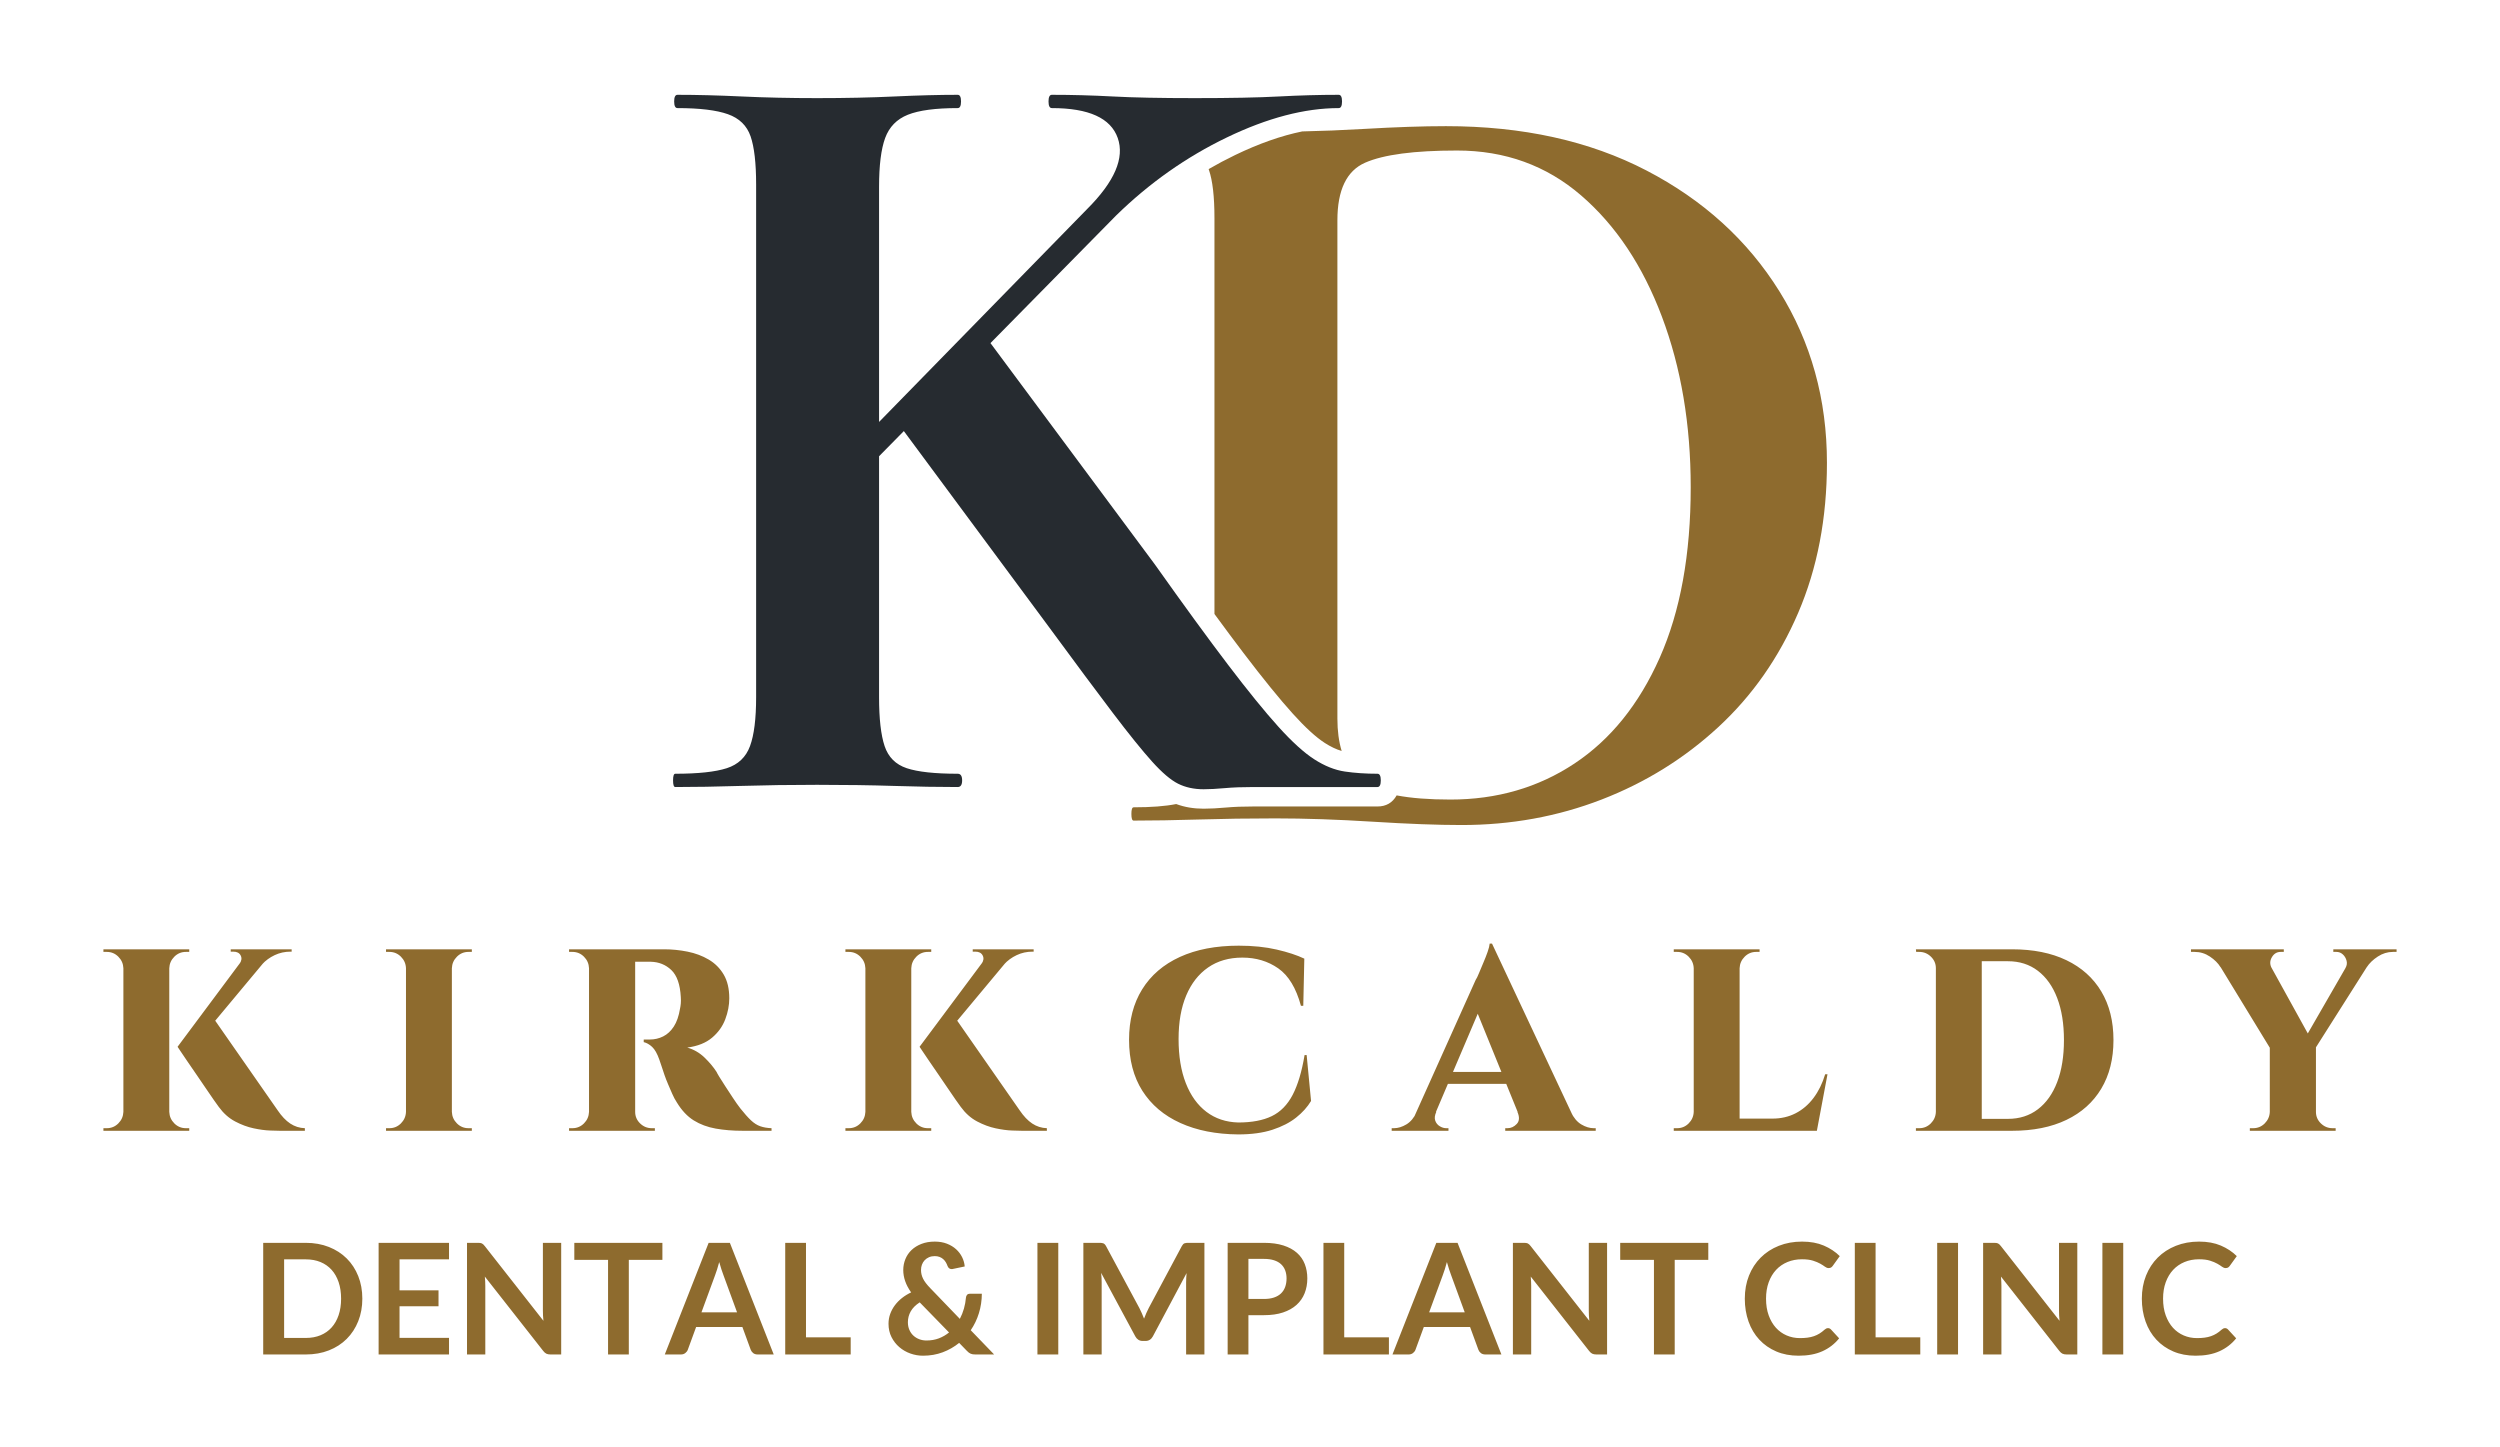
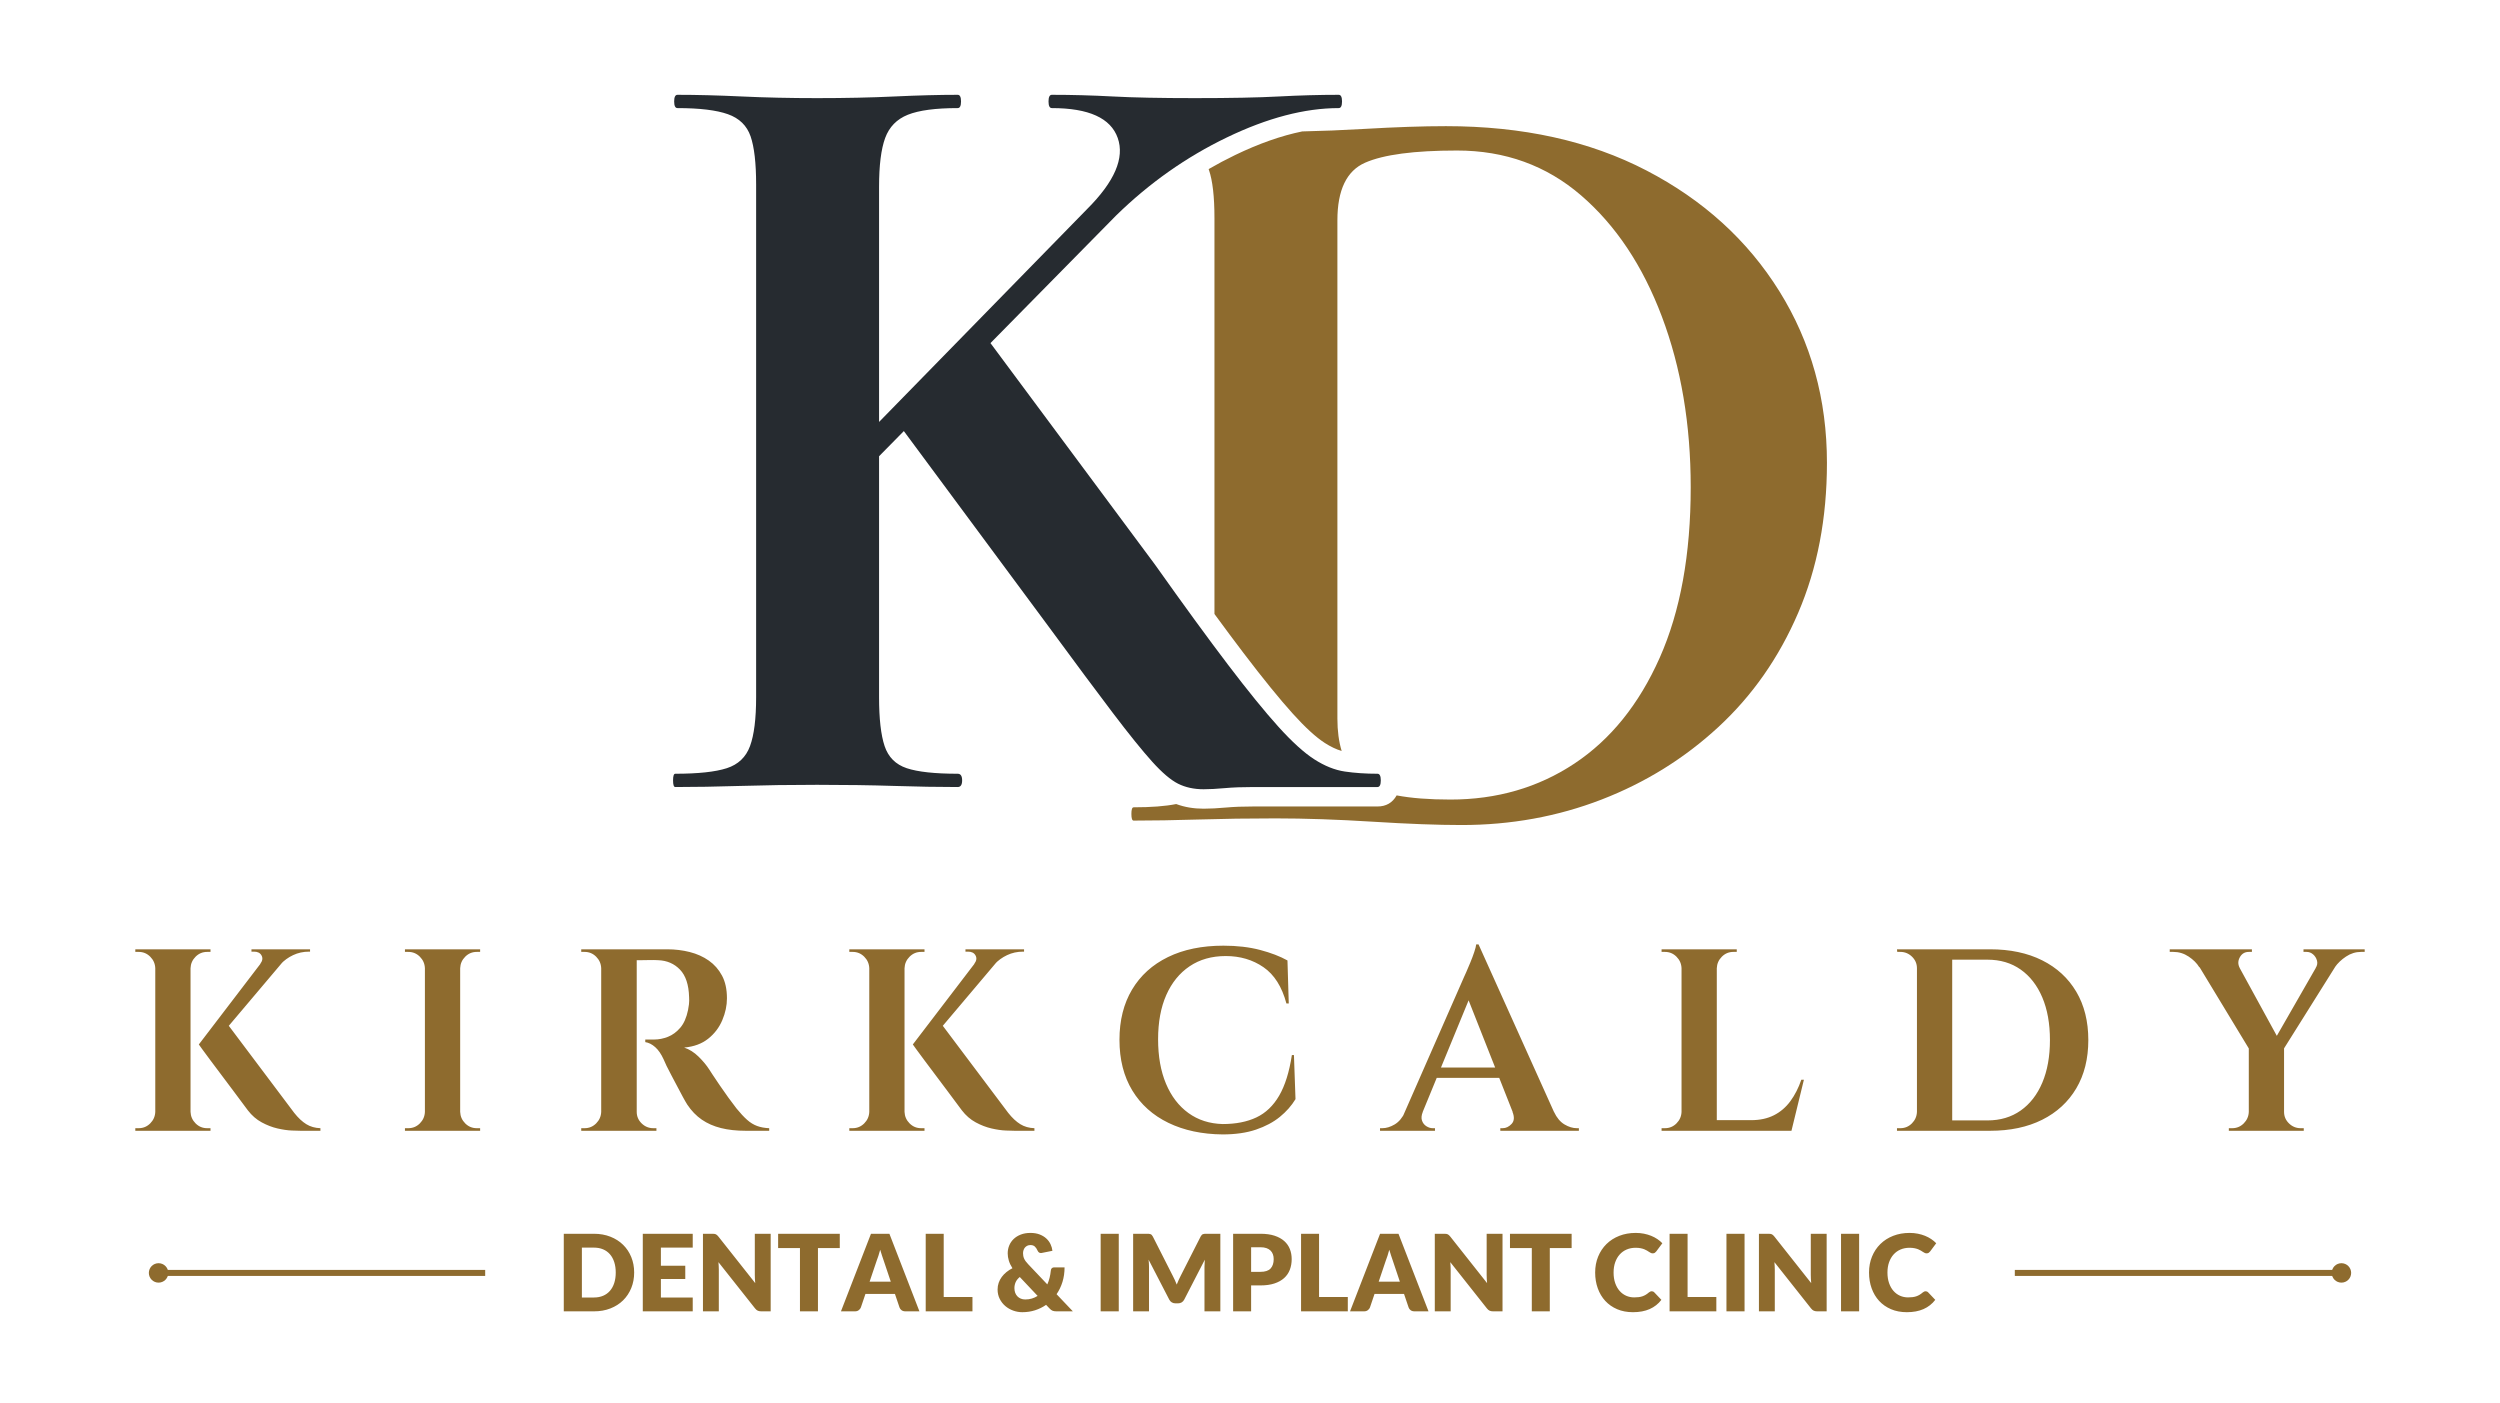
- <svg xmlns="http://www.w3.org/2000/svg" viewBox="0 0 1080 625" width="1080" height="625" role="img" aria-label="Kirkcaldy Dental &amp; Implant Clinic">
+ <svg xmlns="http://www.w3.org/2000/svg" viewBox="0 0 1080 606" width="1080" height="606" role="img" aria-label="Kirkcaldy Dental &amp; Implant Clinic">
  <g fill="#8E6B2E">
    <path d="M631.344 356.414Q616.034 356.414 593.067 354.978Q570.1 353.543 550.962 353.543Q533.737 353.543 517.947 354.022Q502.158 354.5 489.718 354.5Q488.761 354.5 488.761 351.629Q488.761 348.758 489.718 348.758Q501.102 348.758 508.117 347.349Q513.529 349.357 519.947 349.357Q524.156 349.357 529.799 348.844Q534.683 348.4 541.478 348.4H595.067Q600.653 348.4 603.353 343.61Q612.783 345.409 626.56 345.409Q656.703 345.409 680.148 329.859Q703.593 314.309 716.99 284.165Q730.388 254.022 730.388 210.481Q730.388 169.811 717.947 136.797Q705.507 103.782 683.019 84.404Q660.531 65.026 629.431 65.026Q601.679 65.026 589.718 70.289Q577.756 75.553 577.756 95.17V310.481Q577.756 318.347 579.598 324.419Q576.101 323.393 572.337 320.972Q566.581 317.272 558.48 308.296Q549.865 298.749 537.16 282.044Q531.477 274.572 524.646 265.242V94.213Q524.646 80.337 522.254 73.4Q522.193 73.224 522.13 73.052Q527.761 69.779 533.641 66.945Q548.98 59.555 562.57 56.775Q575.115 56.517 589.239 55.696Q609.813 54.5 624.646 54.5Q674.407 54.5 711.249 73.639Q748.091 92.778 768.665 125.792Q789.239 158.806 789.239 199.955Q789.239 235.84 776.799 264.787Q764.359 293.734 742.349 314.069Q720.34 334.404 691.871 345.409Q663.402 356.414 631.344 356.414Z" />
    <path data-kd="K" fill="#262B30" d="M326.646 301.244V79.713Q326.646 65.837 324.254 58.9Q321.861 51.962 314.445 49.33Q307.029 46.699 292.675 46.699Q291.239 46.699 291.239 43.828Q291.239 40.957 292.675 40.957Q305.115 40.957 320.426 41.675Q335.737 42.392 352.962 42.392Q371.144 42.392 386.455 41.675Q401.766 40.957 413.727 40.957Q415.163 40.957 415.163 43.828Q415.163 46.699 413.727 46.699Q399.373 46.699 392.196 49.569Q385.019 52.44 382.388 59.617Q379.756 66.794 379.756 80.67V301.244Q379.756 315.12 382.148 322.297Q384.541 329.474 391.718 331.866Q398.895 334.258 413.727 334.258Q415.641 334.258 415.641 337.129Q415.641 340.0 413.727 340.0Q401.287 340.0 386.215 339.522Q371.144 339.043 352.962 339.043Q335.737 339.043 319.947 339.522Q304.158 340.0 291.718 340.0Q290.761 340.0 290.761 337.129Q290.761 334.258 291.718 334.258Q306.55 334.258 313.967 331.866Q321.383 329.474 324.014 322.297Q326.646 315.12 326.646 301.244ZM452.962 270.622 387.411 182.105 425.689 145.263 498.895 243.828Q517.555 270.144 530.474 287.129Q543.392 304.115 552.244 313.923Q561.096 323.732 567.794 328.038Q574.493 332.344 580.952 333.301Q587.411 334.258 595.067 334.258Q596.502 334.258 596.502 337.129Q596.502 340.0 595.067 340.0Q574.014 340.0 561.096 340.0Q548.177 340.0 541.478 340.0Q534.301 340.0 529.038 340.478Q523.775 340.957 519.947 340.957Q513.727 340.957 508.943 338.565Q504.158 336.172 497.699 328.995Q491.239 321.818 480.713 307.943Q470.187 294.067 452.962 270.622ZM346.263 216.555 469.708 90.239Q487.411 72.536 482.866 59.617Q478.321 46.699 454.397 46.699Q452.962 46.699 452.962 43.828Q452.962 40.957 454.397 40.957Q467.316 40.957 480.713 41.675Q494.11 42.392 516.12 42.392Q539.086 42.392 552.483 41.675Q565.88 40.957 578.321 40.957Q579.756 40.957 579.756 43.828Q579.756 46.699 578.321 46.699Q556.311 46.699 529.995 59.378Q503.679 72.057 482.148 93.11L359.182 217.99Z" />
-     <path d="M91.384 438.66 119.944 479.652Q122.52 483.46 125.376 485.364Q128.232 487.268 131.704 487.38V488.5H120.952Q119.832 488.5 116.696 488.388Q113.56 488.276 109.584 487.436Q105.608 486.596 101.576 484.468Q97.544 482.34 94.52 478.196Q93.848 477.3 92.28 475.06Q90.712 472.82 88.752 469.908Q86.792 466.996 84.664 463.916Q82.536 460.836 80.744 458.204Q78.952 455.572 77.832 453.892Q76.712 452.212 76.712 452.212ZM118.04 410.884 84.328 451.316 76.712 452.212 107.512 410.884ZM125.992 410.1V411.108H125.544Q121.848 411.108 118.656 412.62Q115.464 414.132 113.224 416.596L103.48 416.372Q104.824 414.468 103.984 412.788Q103.144 411.108 100.792 411.108H99.672V410.1H125.544ZM73.128 410.1V488.5H53.304V410.1ZM53.64 480.324V488.5H44.68V487.38Q44.792 487.38 45.408 487.38Q46.024 487.38 46.136 487.38Q49.048 487.38 51.12 485.308Q53.192 483.236 53.304 480.324ZM53.64 418.276H53.304Q53.192 415.364 51.12 413.292Q49.048 411.22 46.136 411.22Q46.024 411.22 45.408 411.22Q44.792 411.22 44.68 411.22V410.1H53.64ZM72.792 480.324H73.128Q73.24 483.236 75.312 485.308Q77.384 487.38 80.296 487.38Q80.52 487.38 81.136 487.38Q81.752 487.38 81.752 487.38V488.5H72.792ZM72.792 418.276V410.1H81.752V411.22Q81.64 411.22 81.08 411.22Q80.52 411.22 80.296 411.22Q77.384 411.22 75.312 413.292Q73.24 415.364 73.128 418.276ZM195.208 410.1V488.5H175.384V410.1ZM175.72 480.324V488.5H166.76V487.38Q166.76 487.38 167.488 487.38Q168.216 487.38 168.216 487.38Q171.128 487.38 173.2 485.308Q175.272 483.236 175.384 480.324ZM175.72 418.276H175.384Q175.272 415.364 173.2 413.292Q171.128 411.22 168.216 411.22Q168.216 411.22 167.488 411.22Q166.76 411.22 166.76 411.22V410.1H175.72ZM194.872 480.324H195.208Q195.32 483.236 197.392 485.308Q199.464 487.38 202.376 487.38Q202.376 487.38 203.048 487.38Q203.72 487.38 203.832 487.38V488.5H194.872ZM194.872 418.276V410.1H203.832V411.22Q203.72 411.22 203.048 411.22Q202.376 411.22 202.376 411.22Q199.464 411.22 197.392 413.292Q195.32 415.364 195.208 418.276ZM272.936 410.1H286.936Q291.976 410.1 297.016 411.108Q302.056 412.116 306.144 414.524Q310.232 416.932 312.64 421.02Q315.048 425.108 315.048 431.268Q315.048 435.748 313.312 440.34Q311.576 444.932 307.6 448.292Q303.624 451.652 296.904 452.548Q301.16 453.78 304.352 456.86Q307.544 459.94 309.56 463.076Q309.672 463.412 310.68 465.092Q311.688 466.772 313.312 469.236Q314.936 471.7 316.616 474.276Q318.296 476.852 319.864 478.868Q322.44 482.116 324.4 483.964Q326.36 485.812 328.432 486.54Q330.504 487.268 333.304 487.38V488.5H320.872Q314.488 488.5 309.168 487.548Q303.848 486.596 299.704 484.02Q295.56 481.444 292.424 476.292Q291.304 474.612 290.408 472.54Q289.512 470.468 288.616 468.396Q287.72 466.324 287.048 464.364Q286.376 462.404 285.816 460.668Q285.256 458.932 284.808 457.7Q283.464 453.892 281.728 452.268Q279.992 450.644 278.088 450.196V449.076Q278.424 449.076 279.264 449.076Q280.104 449.076 280.664 449.076Q283.8 449.076 286.488 447.732Q289.176 446.388 291.08 443.476Q292.984 440.564 293.768 435.748Q293.992 434.74 294.104 433.508Q294.216 432.276 294.104 430.708Q293.656 422.532 290.016 419.06Q286.376 415.588 281.112 415.476Q279.992 415.476 278.648 415.476Q277.304 415.476 276.072 415.476Q274.84 415.476 274.056 415.476Q274.056 415.476 273.776 414.132Q273.496 412.788 273.216 411.444Q272.936 410.1 272.936 410.1ZM274.392 410.1V488.5H254.456V410.1ZM254.792 480.324V488.5H245.832V487.38Q246.056 487.38 246.616 487.38Q247.176 487.38 247.288 487.38Q250.2 487.38 252.272 485.308Q254.344 483.236 254.456 480.324ZM254.792 418.276H254.456Q254.344 415.364 252.272 413.292Q250.2 411.22 247.288 411.22Q247.176 411.22 246.616 411.22Q246.056 411.22 245.832 411.22V410.1H254.792ZM274.056 480.324H274.392Q274.392 483.236 276.52 485.308Q278.648 487.38 281.56 487.38Q281.784 487.38 282.288 487.38Q282.792 487.38 282.904 487.38V488.5H274.056ZM411.928 438.66 440.488 479.652Q443.064 483.46 445.92 485.364Q448.776 487.268 452.248 487.38V488.5H441.496Q440.376 488.5 437.24 488.388Q434.104 488.276 430.128 487.436Q426.152 486.596 422.12 484.468Q418.088 482.34 415.064 478.196Q414.392 477.3 412.824 475.06Q411.256 472.82 409.296 469.908Q407.336 466.996 405.208 463.916Q403.08 460.836 401.288 458.204Q399.496 455.572 398.376 453.892Q397.256 452.212 397.256 452.212ZM438.584 410.884 404.872 451.316 397.256 452.212 428.056 410.884ZM446.536 410.1V411.108H446.088Q442.392 411.108 439.2 412.62Q436.008 414.132 433.768 416.596L424.024 416.372Q425.368 414.468 424.528 412.788Q423.688 411.108 421.336 411.108H420.216V410.1H446.088ZM393.672 410.1V488.5H373.848V410.1ZM374.184 480.324V488.5H365.224V487.38Q365.336 487.38 365.952 487.38Q366.568 487.38 366.68 487.38Q369.592 487.38 371.664 485.308Q373.736 483.236 373.848 480.324ZM374.184 418.276H373.848Q373.736 415.364 371.664 413.292Q369.592 411.22 366.68 411.22Q366.568 411.22 365.952 411.22Q365.336 411.22 365.224 411.22V410.1H374.184ZM393.336 480.324H393.672Q393.784 483.236 395.856 485.308Q397.928 487.38 400.84 487.38Q401.064 487.38 401.68 487.38Q402.296 487.38 402.296 487.38V488.5H393.336ZM393.336 418.276V410.1H402.296V411.22Q402.184 411.22 401.624 411.22Q401.064 411.22 400.84 411.22Q397.928 411.22 395.856 413.292Q393.784 415.364 393.672 418.276ZM564.472 455.796 566.376 475.62Q564.024 479.54 559.936 482.788Q555.848 486.036 549.688 488.052Q543.528 490.068 534.904 490.068Q520.568 489.956 509.928 485.14Q499.288 480.324 493.52 471.252Q487.752 462.18 487.752 449.188Q487.752 436.532 493.408 427.404Q499.064 418.276 509.704 413.404Q520.344 408.532 535.128 408.532Q544.312 408.532 551.536 410.212Q558.76 411.892 563.464 414.132L563.016 434.516H562.008Q558.872 422.98 552.208 418.332Q545.544 413.684 536.696 413.684Q528.072 413.684 521.912 417.94Q515.752 422.196 512.448 430.036Q509.144 437.876 509.144 448.852Q509.144 459.94 512.28 467.948Q515.416 475.956 521.184 480.324Q526.952 484.692 534.904 484.916Q543.752 484.916 549.408 482.172Q555.064 479.428 558.424 472.988Q561.784 466.548 563.576 455.796ZM644.552 407.636 682.184 487.828H658.664L636.264 432.724ZM620.472 480.324Q619.464 482.564 620.024 484.132Q620.584 485.7 621.984 486.54Q623.384 487.38 624.728 487.38H625.736V488.5H601.208V487.38Q601.208 487.38 601.712 487.38Q602.216 487.38 602.216 487.38Q604.792 487.38 607.536 485.756Q610.28 484.132 612.072 480.324ZM644.552 407.636 644.664 423.204 617 488.164H608.376L637.496 423.316Q638.056 422.532 638.896 420.46Q639.736 418.388 640.8 415.924Q641.864 413.46 642.648 411.22Q643.432 408.98 643.544 407.636ZM654.968 463.076V468.228H622.6V463.076ZM655.528 480.324H678.6Q680.392 484.132 683.136 485.756Q685.88 487.38 688.456 487.38Q688.456 487.38 688.904 487.38Q689.352 487.38 689.352 487.38V488.5H650.264V487.38H651.272Q653.512 487.38 655.248 485.532Q656.984 483.684 655.528 480.324ZM751.512 410.1V488.5H731.688V410.1ZM780.856 483.236 784.552 488.5H751.176V483.236ZM789.48 464.084 784.888 488.5H761.704L765.736 483.236Q771.224 483.236 775.704 480.94Q780.184 478.644 783.432 474.332Q786.68 470.02 788.472 464.084ZM732.024 480.324V488.5H723.064V487.38Q723.064 487.38 723.792 487.38Q724.52 487.38 724.52 487.38Q727.432 487.38 729.504 485.308Q731.576 483.236 731.688 480.324ZM732.024 418.276H731.688Q731.576 415.364 729.504 413.292Q727.432 411.22 724.52 411.22Q724.52 411.22 723.792 411.22Q723.064 411.22 723.064 411.22V410.1H732.024ZM751.176 418.276V410.1H760.136V411.22Q760.024 411.22 759.352 411.22Q758.68 411.22 758.68 411.22Q755.768 411.22 753.696 413.292Q751.624 415.364 751.512 418.276ZM869.224 410.1Q882.888 410.1 892.688 414.804Q902.488 419.508 907.752 428.3Q913.016 437.092 913.016 449.3Q913.016 461.508 907.752 470.3Q902.488 479.092 892.688 483.796Q882.888 488.5 869.224 488.5H841.672L841.56 483.348Q845.816 483.348 849.736 483.348Q853.656 483.348 856.904 483.348Q860.152 483.348 862.504 483.348Q864.856 483.348 866.144 483.348Q867.432 483.348 867.432 483.348Q874.936 483.348 880.368 479.204Q885.8 475.06 888.712 467.444Q891.624 459.828 891.624 449.3Q891.624 438.772 888.712 431.156Q885.8 423.54 880.368 419.396Q874.936 415.252 867.432 415.252Q867.432 415.252 866.088 415.252Q864.744 415.252 862.224 415.252Q859.704 415.252 856.4 415.252Q853.096 415.252 849.008 415.252Q844.92 415.252 840.44 415.252V410.1ZM856.12 410.1V488.5H836.296V410.1ZM836.632 480.324V488.5H827.672V487.38Q827.672 487.38 828.4 487.38Q829.128 487.38 829.128 487.38Q832.04 487.38 834.112 485.308Q836.184 483.236 836.296 480.324ZM836.632 418.276H836.296Q836.296 415.364 834.168 413.292Q832.04 411.22 829.128 411.22Q829.128 411.22 828.456 411.22Q827.784 411.22 827.784 411.22L827.672 410.1H836.632ZM976.968 410.212 1000.152 452.212 980.776 452.996 954.68 410.212ZM1000.488 452.436V488.5H980.552V452.436ZM1017.848 410.212H1027.256L999.144 454.564L992.872 453.556ZM1013.256 418.164Q1014.152 416.596 1013.704 414.972Q1013.256 413.348 1012.08 412.284Q1010.904 411.22 1009.336 411.22Q1009.336 411.22 1008.664 411.22Q1007.992 411.22 1007.992 411.22V410.1H1035.32V411.22H1033.752Q1030.28 411.22 1027.2 413.236Q1024.12 415.252 1022.44 417.828ZM981.336 418.164 959.272 417.828Q957.704 415.252 954.68 413.236Q951.656 411.22 948.072 411.22H946.504V410.1H986.6V411.22Q986.6 411.22 985.928 411.22Q985.256 411.22 985.256 411.22Q982.792 411.22 981.448 413.516Q980.104 415.812 981.336 418.164ZM980.888 480.324V488.5H971.928V487.38Q971.928 487.38 972.6 487.38Q973.272 487.38 973.384 487.38Q976.296 487.38 978.368 485.308Q980.44 483.236 980.552 480.324ZM1000.152 480.324H1000.488Q1000.488 483.236 1002.616 485.308Q1004.744 487.38 1007.656 487.38Q1007.656 487.38 1008.328 487.38Q1009.0 487.38 1009.0 487.38V488.5H1000.152Z" />
-     <path d="M156.525 561.018Q156.525 566.321 154.757 570.756Q152.99 575.192 149.788 578.393Q146.587 581.595 142.084 583.362Q137.582 585.13 132.113 585.13H113.704V536.906H132.113Q137.582 536.906 142.084 538.69Q146.587 540.474 149.788 543.659Q152.99 546.844 154.757 551.28Q156.525 555.715 156.525 561.018ZM147.354 561.018Q147.354 557.049 146.287 553.898Q145.219 550.746 143.252 548.562Q141.284 546.377 138.466 545.21Q135.648 544.043 132.113 544.043H122.741V577.993H132.113Q135.648 577.993 138.466 576.826Q141.284 575.659 143.252 573.474Q145.219 571.29 146.287 568.138Q147.354 564.987 147.354 561.018ZM193.977 536.906V544.043H172.6V557.416H189.441V564.32H172.6V577.96H193.977V585.13H163.562V536.906ZM206.45 536.906Q207.05 536.906 207.45 536.956Q207.851 537.006 208.167 537.156Q208.484 537.306 208.784 537.59Q209.085 537.873 209.451 538.34L234.764 570.589Q234.631 569.422 234.581 568.305Q234.531 567.188 234.531 566.221V536.906H242.435V585.13H237.799Q236.732 585.13 236.031 584.796Q235.331 584.463 234.664 583.596L209.451 551.48Q209.552 552.547 209.602 553.598Q209.652 554.648 209.652 555.515V585.13H201.748V536.906H206.45ZM286.156 536.906V544.276H271.649V585.13H262.678V544.276H248.104V536.906ZM334.247 585.13H327.31Q326.143 585.13 325.393 584.546Q324.642 583.963 324.309 583.096L320.707 573.257H300.73L297.129 583.096Q296.862 583.863 296.078 584.496Q295.294 585.13 294.16 585.13H287.19L306.133 536.906H315.304ZM303.032 566.921H318.406L312.536 550.88Q312.136 549.812 311.653 548.362Q311.169 546.911 310.702 545.21Q310.235 546.911 309.785 548.378Q309.335 549.846 308.901 550.946ZM348.187 577.726H367.497V585.13H339.216V536.906H348.187ZM403.815 536.372Q406.75 536.372 409.068 537.273Q411.386 538.173 413.037 539.674Q414.687 541.175 415.638 543.109Q416.588 545.043 416.755 547.111L411.519 548.212Q411.419 548.245 411.302 548.245Q411.186 548.245 411.086 548.245Q410.519 548.245 410.068 547.928Q409.618 547.611 409.351 546.944Q409.051 546.077 408.584 545.293Q408.117 544.51 407.45 543.926Q406.783 543.342 405.883 542.992Q404.983 542.642 403.815 542.642Q402.415 542.642 401.314 543.126Q400.213 543.609 399.446 544.426Q398.679 545.243 398.279 546.327Q397.879 547.411 397.879 548.612Q397.879 549.612 398.096 550.546Q398.313 551.48 398.779 552.414Q399.246 553.347 399.997 554.331Q400.747 555.315 401.848 556.449L414.654 569.756Q415.755 567.655 416.422 565.32Q417.089 562.986 417.289 560.584Q417.355 559.817 417.789 559.35Q418.222 558.884 418.99 558.884H424.159Q424.125 563.286 422.891 567.288Q421.658 571.29 419.356 574.658L429.461 585.13H421.391Q420.757 585.13 420.273 585.063Q419.79 584.997 419.356 584.813Q418.923 584.63 418.523 584.33Q418.122 584.029 417.689 583.563L414.354 580.127Q411.152 582.729 407.234 584.196Q403.315 585.664 398.746 585.664Q395.945 585.664 393.277 584.713Q390.609 583.763 388.508 581.962Q386.407 580.161 385.123 577.61Q383.839 575.058 383.839 571.857Q383.839 569.622 384.572 567.605Q385.306 565.587 386.607 563.853Q387.907 562.119 389.692 560.718Q391.476 559.317 393.61 558.317Q391.843 555.815 391.026 553.431Q390.208 551.046 390.208 548.678Q390.208 546.177 391.126 543.926Q392.043 541.675 393.794 540.007Q395.544 538.34 398.079 537.356Q400.614 536.372 403.815 536.372ZM392.209 571.19Q392.209 573.024 392.843 574.491Q393.477 575.959 394.577 576.976Q395.678 577.993 397.129 578.543Q398.579 579.094 400.213 579.094Q403.148 579.094 405.566 578.177Q407.984 577.259 409.985 575.625L397.312 562.619Q394.644 564.353 393.427 566.521Q392.209 568.688 392.209 571.19ZM457.175 585.13H448.171V536.906H457.175ZM492.226 565.12Q492.793 566.187 493.277 567.338Q493.76 568.488 494.227 569.656Q494.694 568.455 495.194 567.288Q495.695 566.12 496.261 565.053L510.535 538.34Q510.802 537.84 511.086 537.54Q511.369 537.239 511.719 537.106Q512.069 536.973 512.503 536.939Q512.936 536.906 513.537 536.906H520.307V585.13H512.403V553.981Q512.403 553.114 512.453 552.08Q512.503 551.046 512.603 549.979L498.029 577.326Q497.529 578.26 496.728 578.777Q495.928 579.294 494.861 579.294H493.627Q492.56 579.294 491.759 578.777Q490.959 578.26 490.459 577.326L475.685 549.879Q475.818 550.98 475.868 552.03Q475.918 553.081 475.918 553.981V585.13H468.014V536.906H474.784Q475.384 536.906 475.818 536.939Q476.251 536.973 476.602 537.106Q476.952 537.239 477.252 537.54Q477.552 537.84 477.819 538.34L492.226 565.12ZM539.316 568.155V585.13H530.345V536.906H546.053Q550.889 536.906 554.424 538.04Q557.959 539.174 560.26 541.208Q562.561 543.242 563.662 546.077Q564.762 548.912 564.762 552.28Q564.762 555.782 563.595 558.7Q562.428 561.618 560.093 563.719Q557.759 565.82 554.257 566.988Q550.755 568.155 546.053 568.155ZM539.316 561.151H546.053Q548.521 561.151 550.355 560.534Q552.189 559.917 553.39 558.767Q554.591 557.616 555.191 555.965Q555.791 554.315 555.791 552.28Q555.791 550.346 555.191 548.779Q554.591 547.211 553.39 546.111Q552.189 545.01 550.355 544.426Q548.521 543.843 546.053 543.843H539.316ZM580.704 577.726H600.013V585.13H571.733V536.906H580.704ZM648.604 585.13H641.667Q640.5 585.13 639.75 584.546Q638.999 583.963 638.666 583.096L635.064 573.257H615.088L611.486 583.096Q611.219 583.863 610.435 584.496Q609.651 585.13 608.518 585.13H601.547L620.49 536.906H629.661ZM617.389 566.921H632.763L626.893 550.88Q626.493 549.812 626.01 548.362Q625.526 546.911 625.059 545.21Q624.592 546.911 624.142 548.378Q623.692 549.846 623.258 550.946ZM658.276 536.906Q658.876 536.906 659.276 536.956Q659.676 537.006 659.993 537.156Q660.31 537.306 660.61 537.59Q660.91 537.873 661.277 538.34L686.59 570.589Q686.457 569.422 686.406 568.305Q686.356 567.188 686.356 566.221V536.906H694.26V585.13H689.625Q688.558 585.13 687.857 584.796Q687.157 584.463 686.49 583.596L661.277 551.48Q661.377 552.547 661.427 553.598Q661.477 554.648 661.477 555.515V585.13H653.573V536.906H658.276ZM737.982 536.906V544.276H723.475V585.13H714.504V544.276H699.93V536.906ZM789.708 573.758Q790.442 573.758 790.975 574.325L794.511 578.16Q791.576 581.795 787.29 583.729Q783.005 585.664 777.002 585.664Q771.632 585.664 767.347 583.829Q763.061 581.995 760.027 578.727Q756.992 575.458 755.374 570.923Q753.757 566.387 753.757 561.018Q753.757 555.582 755.558 551.063Q757.359 546.544 760.627 543.276Q763.895 540.007 768.448 538.19Q773 536.372 778.503 536.372Q783.872 536.372 787.891 538.09Q791.909 539.807 794.777 542.642L791.776 546.811Q791.509 547.211 791.092 547.511Q790.675 547.811 789.942 547.811Q789.175 547.811 788.374 547.211Q787.574 546.611 786.34 545.91Q785.106 545.21 783.222 544.61Q781.337 544.009 778.436 544.009Q775.034 544.009 772.183 545.193Q769.331 546.377 767.28 548.578Q765.229 550.779 764.079 553.931Q762.928 557.083 762.928 561.018Q762.928 565.087 764.079 568.255Q765.229 571.423 767.197 573.591Q769.165 575.759 771.833 576.909Q774.501 578.06 777.569 578.06Q779.403 578.06 780.887 577.86Q782.371 577.66 783.622 577.226Q784.872 576.793 785.99 576.109Q787.107 575.425 788.207 574.425Q788.541 574.125 788.908 573.941Q789.275 573.758 789.708 573.758ZM810.252 577.726H829.561V585.13H801.281V536.906H810.252ZM845.87 585.13H836.865V536.906H845.87ZM861.411 536.906Q862.011 536.906 862.411 536.956Q862.811 537.006 863.128 537.156Q863.445 537.306 863.745 537.59Q864.045 537.873 864.412 538.34L889.725 570.589Q889.591 569.422 889.541 568.305Q889.491 567.188 889.491 566.221V536.906H897.395V585.13H892.76Q891.692 585.13 890.992 584.796Q890.292 584.463 889.625 583.596L864.412 551.48Q864.512 552.547 864.562 553.598Q864.612 554.648 864.612 555.515V585.13H856.708V536.906H861.411ZM917.239 585.13H908.234V536.906H917.239ZM961.227 573.758Q961.961 573.758 962.494 574.325L966.03 578.16Q963.095 581.795 958.809 583.729Q954.524 585.664 948.521 585.664Q943.151 585.664 938.866 583.829Q934.581 581.995 931.546 578.727Q928.511 575.458 926.893 570.923Q925.276 566.387 925.276 561.018Q925.276 555.582 927.077 551.063Q928.878 546.544 932.146 543.276Q935.414 540.007 939.967 538.19Q944.519 536.372 950.022 536.372Q955.391 536.372 959.41 538.09Q963.428 539.807 966.296 542.642L963.295 546.811Q963.028 547.211 962.611 547.511Q962.194 547.811 961.461 547.811Q960.694 547.811 959.893 547.211Q959.093 546.611 957.859 545.91Q956.625 545.21 954.741 544.61Q952.856 544.009 949.955 544.009Q946.553 544.009 943.702 545.193Q940.85 546.377 938.799 548.578Q936.748 550.779 935.598 553.931Q934.447 557.083 934.447 561.018Q934.447 565.087 935.598 568.255Q936.748 571.423 938.716 573.591Q940.684 575.759 943.352 576.909Q946.02 578.06 949.088 578.06Q950.922 578.06 952.406 577.86Q953.89 577.66 955.141 577.226Q956.391 576.793 957.509 576.109Q958.626 575.425 959.726 574.425Q960.06 574.125 960.427 573.941Q960.794 573.758 961.227 573.758Z" />
+     <path d="M97.32 441.124 127.112 480.772Q129.688 484.02 132.32 485.644Q134.952 487.268 138.424 487.38V488.5H129.912Q128.792 488.5 126.048 488.388Q123.304 488.276 119.888 487.492Q116.472 486.708 113.056 484.86Q109.64 483.012 107.064 479.652Q106.616 479.092 104.936 476.796Q103.256 474.5 100.848 471.308Q98.44 468.116 95.808 464.588Q93.176 461.06 90.936 458.092Q88.696 455.124 87.296 453.164Q85.896 451.204 85.896 451.204ZM126.104 410.884 92.504 450.644 85.896 451.204 116.696 410.884ZM133.944 410.1V411.108H133.496Q129.8 411.108 126.608 412.62Q123.416 414.132 121.176 416.596L112.44 416.372Q113.896 414.468 113.0 412.788Q112.104 411.108 109.752 411.108H108.632V410.1H133.496ZM82.312 410.1V488.5H67.08V410.1ZM67.416 480.324V488.5H58.456V487.38Q58.568 487.38 59.184 487.38Q59.8 487.38 59.912 487.38Q62.824 487.38 64.896 485.308Q66.968 483.236 67.08 480.324ZM67.416 418.276H67.08Q66.968 415.364 64.896 413.292Q62.824 411.22 59.912 411.22Q59.8 411.22 59.184 411.22Q58.568 411.22 58.456 411.22V410.1H67.416ZM81.976 480.324H82.312Q82.424 483.236 84.496 485.308Q86.568 487.38 89.48 487.38Q89.592 487.38 90.208 487.38Q90.824 487.38 90.936 487.38V488.5H81.976ZM81.976 418.276V410.1H90.936V411.22Q90.824 411.22 90.208 411.22Q89.592 411.22 89.48 411.22Q86.568 411.22 84.496 413.292Q82.424 415.364 82.312 418.276ZM198.792 410.1V488.5H183.56V410.1ZM183.896 480.324V488.5H174.936V487.38Q174.936 487.38 175.664 487.38Q176.392 487.38 176.392 487.38Q179.304 487.38 181.376 485.308Q183.448 483.236 183.56 480.324ZM183.896 418.276H183.56Q183.448 415.364 181.376 413.292Q179.304 411.22 176.392 411.22Q176.392 411.22 175.664 411.22Q174.936 411.22 174.936 411.22V410.1H183.896ZM198.456 480.324H198.792Q198.904 483.236 200.976 485.308Q203.048 487.38 205.96 487.38Q205.96 487.38 206.632 487.38Q207.304 487.38 207.416 487.38V488.5H198.456ZM198.456 418.276V410.1H207.416V411.22Q207.304 411.22 206.632 411.22Q205.96 411.22 205.96 411.22Q203.048 411.22 200.976 413.292Q198.904 415.364 198.792 418.276ZM273.608 410.1H288.28Q293.32 410.1 297.968 411.276Q302.616 412.452 306.2 414.972Q309.784 417.492 311.912 421.468Q314.04 425.444 314.04 431.268Q314.04 435.972 312.024 440.732Q310.008 445.492 305.92 448.74Q301.832 451.988 295.56 452.548Q298.92 453.668 301.776 456.468Q304.632 459.268 306.424 462.068Q306.536 462.292 307.768 464.14Q309 465.988 310.848 468.732Q312.696 471.476 314.656 474.164Q316.616 476.852 318.184 478.868Q320.648 481.892 322.72 483.74Q324.792 485.588 327.088 486.428Q329.384 487.268 332.296 487.38V488.5H322.216Q316.168 488.5 311.464 487.324Q306.76 486.148 303.176 483.684Q299.592 481.22 296.904 477.188Q296.12 475.956 295.0 473.884Q293.88 471.812 292.592 469.348Q291.304 466.884 290.072 464.588Q288.84 462.292 287.944 460.444Q287.048 458.596 286.712 457.7Q285.144 454.228 283.072 452.38Q281 450.532 278.76 450.196V449.076Q278.984 449.076 280.104 449.076Q281.224 449.076 282.568 449.076Q285.592 449.076 288.56 447.9Q291.528 446.724 293.88 443.98Q296.232 441.236 297.24 436.308Q297.464 435.3 297.632 433.844Q297.8 432.388 297.688 430.708Q297.464 422.756 293.768 418.892Q290.072 415.028 284.36 414.804Q282.568 414.692 280.496 414.748Q278.424 414.804 276.8 414.804Q275.176 414.804 274.728 414.804Q274.728 414.692 274.448 413.572Q274.168 412.452 273.888 411.276Q273.608 410.1 273.608 410.1ZM275.064 410.1V488.5H259.72V410.1ZM260.056 480.324V488.5H251.096V487.38Q251.208 487.38 251.88 487.38Q252.552 487.38 252.552 487.38Q255.464 487.38 257.536 485.308Q259.608 483.236 259.72 480.324ZM260.056 418.276H259.72Q259.608 415.364 257.536 413.292Q255.464 411.22 252.552 411.22Q252.552 411.22 251.88 411.22Q251.208 411.22 251.096 411.22V410.1H260.056ZM274.728 480.324H275.064Q275.064 483.236 277.192 485.308Q279.32 487.38 282.232 487.38Q282.344 487.38 282.904 487.38Q283.464 487.38 283.576 487.38V488.5H274.728ZM405.768 441.124 435.56 480.772Q438.136 484.02 440.768 485.644Q443.4 487.268 446.872 487.38V488.5H438.36Q437.24 488.5 434.496 488.388Q431.752 488.276 428.336 487.492Q424.92 486.708 421.504 484.86Q418.088 483.012 415.512 479.652Q415.064 479.092 413.384 476.796Q411.704 474.5 409.296 471.308Q406.888 468.116 404.256 464.588Q401.624 461.06 399.384 458.092Q397.144 455.124 395.744 453.164Q394.344 451.204 394.344 451.204ZM434.552 410.884 400.952 450.644 394.344 451.204 425.144 410.884ZM442.392 410.1V411.108H441.944Q438.248 411.108 435.056 412.62Q431.864 414.132 429.624 416.596L420.888 416.372Q422.344 414.468 421.448 412.788Q420.552 411.108 418.2 411.108H417.08V410.1H441.944ZM390.76 410.1V488.5H375.528V410.1ZM375.864 480.324V488.5H366.904V487.38Q367.016 487.38 367.632 487.38Q368.248 487.38 368.36 487.38Q371.272 487.38 373.344 485.308Q375.416 483.236 375.528 480.324ZM375.864 418.276H375.528Q375.416 415.364 373.344 413.292Q371.272 411.22 368.36 411.22Q368.248 411.22 367.632 411.22Q367.016 411.22 366.904 411.22V410.1H375.864ZM390.424 480.324H390.76Q390.872 483.236 392.944 485.308Q395.016 487.38 397.928 487.38Q398.04 487.38 398.656 487.38Q399.272 487.38 399.384 487.38V488.5H390.424ZM390.424 418.276V410.1H399.384V411.22Q399.272 411.22 398.656 411.22Q398.04 411.22 397.928 411.22Q395.016 411.22 392.944 413.292Q390.872 415.364 390.76 418.276ZM558.984 455.796 559.656 474.836Q557.08 479.092 552.88 482.508Q548.68 485.924 542.576 487.996Q536.472 490.068 528.184 490.068Q514.856 489.956 504.776 485.084Q494.696 480.212 489.152 471.084Q483.608 461.956 483.608 449.188Q483.608 436.644 489.04 427.516Q494.472 418.388 504.552 413.46Q514.632 408.532 528.52 408.532Q537.368 408.532 544.368 410.38Q551.368 412.228 556.184 414.916L556.744 433.508H555.736Q552.824 422.644 545.824 417.828Q538.824 413.012 529.528 413.012Q520.456 413.012 513.904 417.436Q507.352 421.86 503.824 429.868Q500.296 437.876 500.296 448.964Q500.296 460.052 503.712 468.172Q507.128 476.292 513.4 480.828Q519.672 485.364 528.184 485.588Q536.696 485.588 542.744 482.732Q548.792 479.876 552.6 473.324Q556.408 466.772 558.088 455.796ZM638.728 407.972 674.68 487.828H656.424L632.68 427.684ZM614.648 480.324Q613.752 482.564 614.312 484.132Q614.872 485.7 616.216 486.54Q617.56 487.38 618.904 487.38H619.912V488.5H596.168V487.38Q596.168 487.38 596.672 487.38Q597.176 487.38 597.176 487.38Q599.752 487.38 602.496 485.756Q605.24 484.132 607.032 480.324ZM638.728 407.972 639.176 420.628 611.4 488.164H603.448L632.456 422.084Q632.68 421.636 633.464 419.844Q634.248 418.052 635.2 415.756Q636.152 413.46 636.88 411.276Q637.608 409.092 637.72 407.972ZM651.16 461.172V465.652H617.784V461.172ZM653.4 480.324H671.32Q673.112 484.132 675.856 485.756Q678.6 487.38 681.176 487.38Q681.176 487.38 681.624 487.38Q682.072 487.38 682.072 487.38V488.5H648.136V487.38H649.144Q651.272 487.38 653.008 485.532Q654.744 483.684 653.4 480.324ZM741.656 410.1V488.5H726.424V410.1ZM771.336 483.908 773.576 488.5H741.32V483.908ZM779.288 466.436 773.912 488.5H752.52L756.552 483.908Q762.152 483.908 766.352 481.78Q770.552 479.652 773.464 475.676Q776.376 471.7 778.168 466.436ZM726.76 480.324V488.5H717.8V487.38Q717.8 487.38 718.528 487.38Q719.256 487.38 719.256 487.38Q722.168 487.38 724.24 485.308Q726.312 483.236 726.424 480.324ZM726.76 418.276H726.424Q726.312 415.364 724.24 413.292Q722.168 411.22 719.256 411.22Q719.256 411.22 718.528 411.22Q717.8 411.22 717.8 411.22V410.1H726.76ZM741.32 418.276V410.1H750.28V411.22Q750.168 411.22 749.496 411.22Q748.824 411.22 748.824 411.22Q745.912 411.22 743.84 413.292Q741.768 415.364 741.656 418.276ZM859.704 410.1Q872.696 410.1 882.216 414.86Q891.736 419.62 896.944 428.412Q902.152 437.204 902.152 449.3Q902.152 461.396 896.944 470.188Q891.736 478.98 882.216 483.74Q872.696 488.5 859.704 488.5H833.496L833.384 484.02Q836.072 484.02 839.432 484.02Q842.792 484.02 846.152 484.02Q849.512 484.02 852.368 484.02Q855.224 484.02 856.904 484.02Q858.584 484.02 858.584 484.02Q866.872 484.02 872.92 479.764Q878.968 475.508 882.272 467.724Q885.576 459.94 885.576 449.3Q885.576 438.66 882.272 430.876Q878.968 423.092 872.92 418.836Q866.872 414.58 858.584 414.58Q858.584 414.58 856.792 414.58Q855 414.58 852.032 414.58Q849.064 414.58 845.592 414.58Q842.12 414.58 838.592 414.58Q835.064 414.58 832.264 414.58V410.1ZM843.352 410.1V488.5H828.12V410.1ZM828.456 480.324V488.5H819.496V487.38Q819.496 487.38 820.224 487.38Q820.952 487.38 820.952 487.38Q823.864 487.38 825.936 485.308Q828.008 483.236 828.12 480.324ZM828.456 418.276H828.12Q828.12 415.364 825.992 413.292Q823.864 411.22 820.952 411.22Q820.952 411.22 820.28 411.22Q819.608 411.22 819.608 411.22L819.496 410.1H828.456ZM963.192 410.212 985.928 451.764 971.928 453.668 945.608 410.212ZM986.712 452.436V488.5H971.48V452.436ZM1004.968 410.212H1013.48L985.592 454.676L980.104 453.556ZM1000.376 418.164Q1001.384 416.596 1000.936 414.972Q1000.488 413.348 999.256 412.284Q998.024 411.22 996.456 411.22Q996.456 411.22 995.784 411.22Q995.112 411.22 995.112 411.22V410.1H1021.544V411.22H1019.976Q1016.504 411.22 1013.48 413.236Q1010.456 415.252 1008.664 417.828ZM967.56 418.164 950.088 417.828Q948.52 415.252 945.496 413.236Q942.472 411.22 938.888 411.22H937.32V410.1H972.824V411.22Q972.824 411.22 972.152 411.22Q971.48 411.22 971.48 411.22Q968.904 411.22 967.616 413.516Q966.328 415.812 967.56 418.164ZM971.704 480.324V488.5H962.856V487.38Q962.856 487.38 963.528 487.38Q964.2 487.38 964.312 487.38Q967.224 487.38 969.296 485.308Q971.368 483.236 971.48 480.324ZM986.376 480.324H986.712Q986.712 483.236 988.84 485.308Q990.968 487.38 993.88 487.38Q993.88 487.38 994.552 487.38Q995.224 487.38 995.224 487.38V488.5H986.376Z" />
+     <path d="M273.959 549.733Q273.959 553.367 272.706 556.438Q271.452 559.508 269.175 561.751Q266.898 563.993 263.69 565.246Q260.481 566.5 256.571 566.5H243.553V532.989H256.571Q260.481 532.989 263.69 534.254Q266.898 535.519 269.175 537.75Q271.452 539.981 272.706 543.052Q273.959 546.122 273.959 549.733ZM266.001 549.733Q266.001 547.249 265.357 545.248Q264.713 543.247 263.505 541.856Q262.298 540.464 260.55 539.716Q258.802 538.969 256.571 538.969H251.373V560.52H256.571Q258.802 560.52 260.55 559.773Q262.298 559.025 263.505 557.633Q264.713 556.242 265.357 554.241Q266.001 552.24 266.001 549.733ZM299.259 532.989V538.969H285.505V546.789H296.039V552.539H285.505V560.52H299.259V566.5H277.685V532.989ZM307.769 532.989Q308.275 532.989 308.62 533.035Q308.965 533.081 309.241 533.207Q309.517 533.334 309.77 533.564Q310.023 533.794 310.345 534.185L326.261 554.31Q326.169 553.344 326.123 552.436Q326.077 551.527 326.077 550.722V532.989H332.931V566.5H328.883Q327.986 566.5 327.365 566.224Q326.744 565.948 326.169 565.212L310.368 545.248Q310.437 546.122 310.483 546.962Q310.529 547.801 310.529 548.537V566.5H303.675V532.989H307.769ZM362.785 532.989V539.153H353.355V566.5H345.581V539.153H336.151V532.989ZM397.193 566.5H391.167Q390.155 566.5 389.5 566.029Q388.844 565.557 388.591 564.821L386.613 558.979H373.871L371.893 564.821Q371.663 565.465 370.996 565.983Q370.329 566.5 369.363 566.5H363.291L376.263 532.989H384.221ZM375.665 553.689H384.819L381.737 544.512Q381.438 543.638 381.035 542.454Q380.633 541.269 380.242 539.889Q379.874 541.292 379.483 542.488Q379.092 543.684 378.747 544.558ZM407.681 560.29H420.101V566.5H399.907V532.989H407.681ZM445.171 532.621Q447.402 532.621 449.104 533.276Q450.806 533.932 451.979 535.002Q453.152 536.071 453.819 537.474Q454.486 538.877 454.647 540.349L450.047 541.269Q449.932 541.292 449.851 541.303Q449.771 541.315 449.679 541.315Q448.713 541.315 448.253 540.303Q447.724 539.107 447.023 538.486Q446.321 537.865 445.171 537.865Q444.366 537.865 443.768 538.164Q443.17 538.463 442.768 538.946Q442.365 539.429 442.158 540.073Q441.951 540.717 441.951 541.407Q441.951 542.005 442.055 542.557Q442.158 543.109 442.399 543.673Q442.641 544.236 443.067 544.834Q443.492 545.432 444.159 546.122L452.439 554.862Q453.06 553.482 453.428 551.987Q453.796 550.492 453.957 548.882Q454.003 548.238 454.382 547.87Q454.762 547.502 455.383 547.502H459.891Q459.891 550.86 458.994 553.769Q458.097 556.679 456.441 559.094L463.479 566.5H456.441Q455.912 566.5 455.498 566.442Q455.084 566.385 454.727 566.247Q454.371 566.109 454.049 565.856Q453.727 565.603 453.359 565.212L451.91 563.694Q449.725 565.212 447.138 566.04Q444.55 566.868 441.629 566.868Q439.628 566.868 437.707 566.178Q435.787 565.488 434.292 564.212Q432.797 562.935 431.877 561.118Q430.957 559.301 430.957 557.047Q430.957 555.529 431.428 554.172Q431.9 552.815 432.751 551.654Q433.602 550.492 434.786 549.537Q435.971 548.583 437.374 547.87Q436.293 546.191 435.81 544.581Q435.327 542.971 435.327 541.453Q435.327 539.659 435.982 538.061Q436.638 536.462 437.891 535.255Q439.145 534.047 440.974 533.334Q442.802 532.621 445.171 532.621ZM438.225 556.472Q438.225 557.576 438.558 558.473Q438.892 559.37 439.513 560.014Q440.134 560.658 440.996 561.014Q441.859 561.371 442.917 561.371Q444.458 561.371 445.781 560.968Q447.103 560.566 448.253 559.83L440.548 551.665Q439.283 552.7 438.754 553.919Q438.225 555.138 438.225 556.472ZM483.305 566.5H475.485V532.989H483.305ZM506.65 551.182Q507.11 552.056 507.536 552.999Q507.961 553.942 508.352 554.931Q508.743 553.919 509.18 552.965Q509.617 552.01 510.077 551.113L518.679 534.185Q518.909 533.748 519.15 533.506Q519.392 533.265 519.691 533.15Q519.99 533.035 520.37 533.012Q520.749 532.989 521.255 532.989H527.189V566.5H520.335V547.226Q520.335 545.823 520.473 544.19L511.595 561.417Q511.181 562.222 510.48 562.636Q509.778 563.05 508.881 563.05H507.823Q506.926 563.05 506.225 562.636Q505.523 562.222 505.109 561.417L496.185 544.167Q496.277 544.972 496.323 545.765Q496.369 546.559 496.369 547.226V566.5H489.515V532.989H495.449Q495.955 532.989 496.334 533.012Q496.714 533.035 497.013 533.15Q497.312 533.265 497.553 533.506Q497.795 533.748 498.025 534.185L506.65 551.182ZM540.483 555.299V566.5H532.709V532.989H544.531Q548.073 532.989 550.615 533.829Q553.156 534.668 554.801 536.14Q556.445 537.612 557.227 539.613Q558.009 541.614 558.009 543.937Q558.009 546.444 557.204 548.537Q556.399 550.63 554.743 552.125Q553.087 553.62 550.546 554.459Q548.004 555.299 544.531 555.299ZM540.483 549.434H544.531Q547.567 549.434 548.901 547.985Q550.235 546.536 550.235 543.937Q550.235 542.787 549.89 541.844Q549.545 540.901 548.844 540.222Q548.142 539.544 547.072 539.176Q546.003 538.808 544.531 538.808H540.483ZM569.831 560.29H582.251V566.5H562.057V532.989H569.831ZM617.119 566.5H611.093Q610.081 566.5 609.426 566.029Q608.77 565.557 608.517 564.821L606.539 558.979H593.797L591.819 564.821Q591.589 565.465 590.922 565.983Q590.255 566.5 589.289 566.5H583.217L596.189 532.989H604.147ZM595.591 553.689H604.745L601.663 544.512Q601.364 543.638 600.962 542.454Q600.559 541.269 600.168 539.889Q599.8 541.292 599.409 542.488Q599.018 543.684 598.673 544.558ZM623.927 532.989Q624.433 532.989 624.778 533.035Q625.123 533.081 625.399 533.207Q625.675 533.334 625.928 533.564Q626.181 533.794 626.503 534.185L642.419 554.31Q642.327 553.344 642.281 552.436Q642.235 551.527 642.235 550.722V532.989H649.089V566.5H645.041Q644.144 566.5 643.523 566.224Q642.902 565.948 642.327 565.212L626.526 545.248Q626.595 546.122 626.641 546.962Q626.687 547.801 626.687 548.537V566.5H619.833V532.989H623.927ZM678.943 532.989V539.153H669.513V566.5H661.739V539.153H652.309V532.989ZM713.558 557.829Q713.834 557.829 714.11 557.932Q714.386 558.036 714.639 558.289L717.721 561.532Q715.697 564.177 712.649 565.523Q709.602 566.868 705.439 566.868Q701.621 566.868 698.596 565.569Q695.572 564.269 693.467 561.981Q691.363 559.692 690.236 556.553Q689.109 553.413 689.109 549.733Q689.109 545.984 690.397 542.845Q691.685 539.705 693.996 537.428Q696.308 535.151 699.528 533.886Q702.748 532.621 706.635 532.621Q708.521 532.621 710.188 532.955Q711.856 533.288 713.305 533.875Q714.754 534.461 715.973 535.278Q717.192 536.094 718.135 537.083L715.513 540.602Q715.26 540.924 714.915 541.188Q714.57 541.453 713.949 541.453Q713.535 541.453 713.167 541.269Q712.799 541.085 712.385 540.821Q711.971 540.556 711.476 540.245Q710.982 539.935 710.303 539.67Q709.625 539.406 708.716 539.222Q707.808 539.038 706.589 539.038Q704.473 539.038 702.725 539.785Q700.977 540.533 699.723 541.925Q698.47 543.316 697.768 545.294Q697.067 547.272 697.067 549.733Q697.067 552.309 697.768 554.31Q698.47 556.311 699.678 557.679Q700.885 559.048 702.495 559.761Q704.105 560.474 705.945 560.474Q707.003 560.474 707.877 560.37Q708.751 560.267 709.498 560.014Q710.246 559.761 710.924 559.359Q711.603 558.956 712.293 558.358Q712.569 558.128 712.891 557.978Q713.213 557.829 713.558 557.829ZM729.037 560.29H741.457V566.5H721.263V532.989H729.037ZM753.647 566.5H745.827V532.989H753.647ZM763.951 532.989Q764.457 532.989 764.802 533.035Q765.147 533.081 765.423 533.207Q765.699 533.334 765.952 533.564Q766.205 533.794 766.527 534.185L782.443 554.31Q782.351 553.344 782.305 552.436Q782.259 551.527 782.259 550.722V532.989H789.113V566.5H785.065Q784.168 566.5 783.547 566.224Q782.926 565.948 782.351 565.212L766.55 545.248Q766.619 546.122 766.665 546.962Q766.711 547.801 766.711 548.537V566.5H759.857V532.989H763.951ZM803.143 566.5H795.323V532.989H803.143ZM831.87 557.829Q832.146 557.829 832.422 557.932Q832.698 558.036 832.951 558.289L836.033 561.532Q834.009 564.177 830.962 565.523Q827.914 566.868 823.751 566.868Q819.933 566.868 816.909 565.569Q813.884 564.269 811.779 561.981Q809.675 559.692 808.548 556.553Q807.421 553.413 807.421 549.733Q807.421 545.984 808.709 542.845Q809.997 539.705 812.308 537.428Q814.62 535.151 817.84 533.886Q821.06 532.621 824.947 532.621Q826.833 532.621 828.5 532.955Q830.168 533.288 831.617 533.875Q833.066 534.461 834.285 535.278Q835.504 536.094 836.447 537.083L833.825 540.602Q833.572 540.924 833.227 541.188Q832.882 541.453 832.261 541.453Q831.847 541.453 831.479 541.269Q831.111 541.085 830.697 540.821Q830.283 540.556 829.788 540.245Q829.294 539.935 828.615 539.67Q827.937 539.406 827.029 539.222Q826.12 539.038 824.901 539.038Q822.785 539.038 821.037 539.785Q819.289 540.533 818.035 541.925Q816.782 543.316 816.08 545.294Q815.379 547.272 815.379 549.733Q815.379 552.309 816.08 554.31Q816.782 556.311 817.989 557.679Q819.197 559.048 820.807 559.761Q822.417 560.474 824.257 560.474Q825.315 560.474 826.189 560.37Q827.063 560.267 827.811 560.014Q828.558 559.761 829.236 559.359Q829.915 558.956 830.605 558.358Q830.881 558.128 831.203 557.978Q831.525 557.829 831.87 557.829Z" />
  </g>
+   <line x1="68.5" y1="549.9" x2="209.6" y2="549.9" stroke="#8E6B2E" stroke-width="2.6" />
+   <circle cx="68.5" cy="549.9" r="4.2" fill="#8E6B2E" />
+   <line x1="870.4" y1="549.9" x2="1011.5" y2="549.9" stroke="#8E6B2E" stroke-width="2.6" />
+   <circle cx="1011.5" cy="549.9" r="4.2" fill="#8E6B2E" />
</svg>
